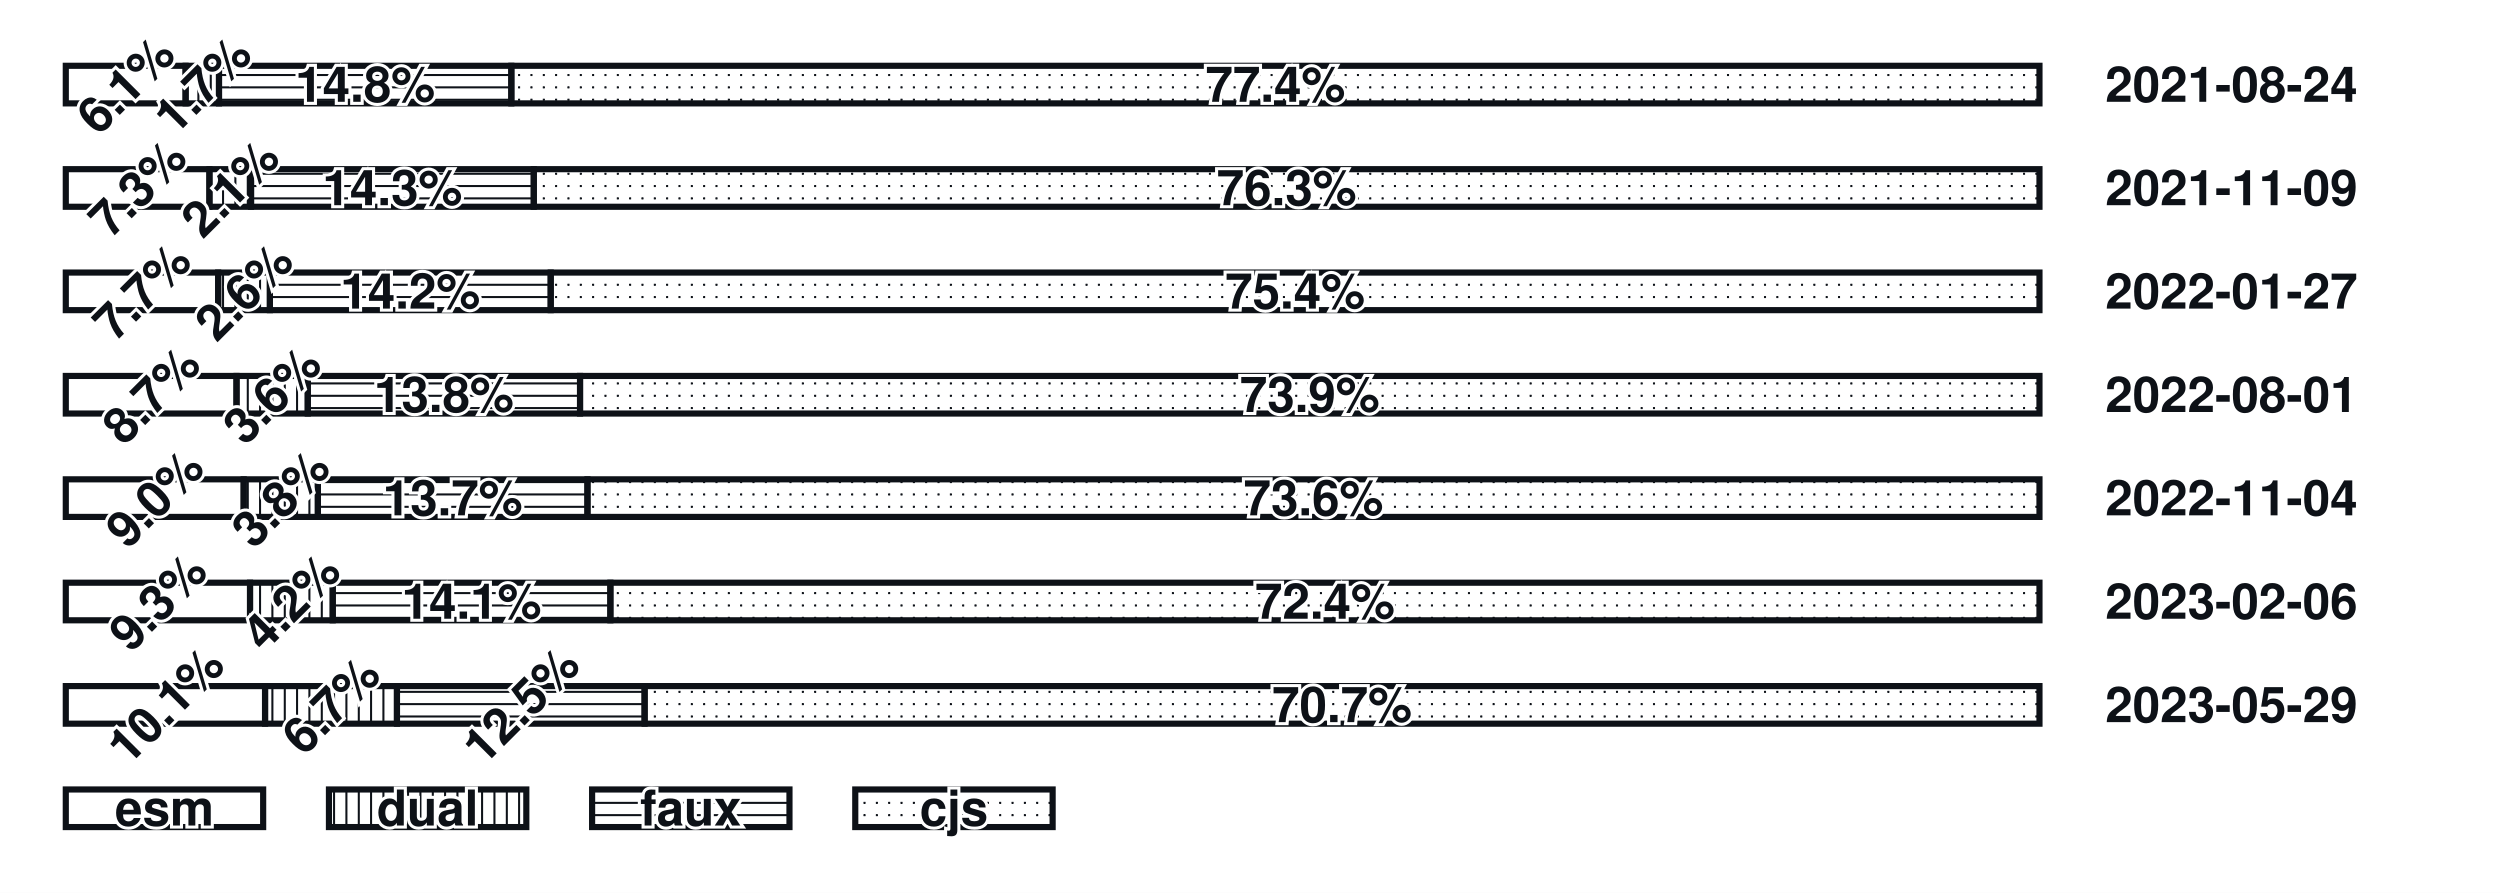
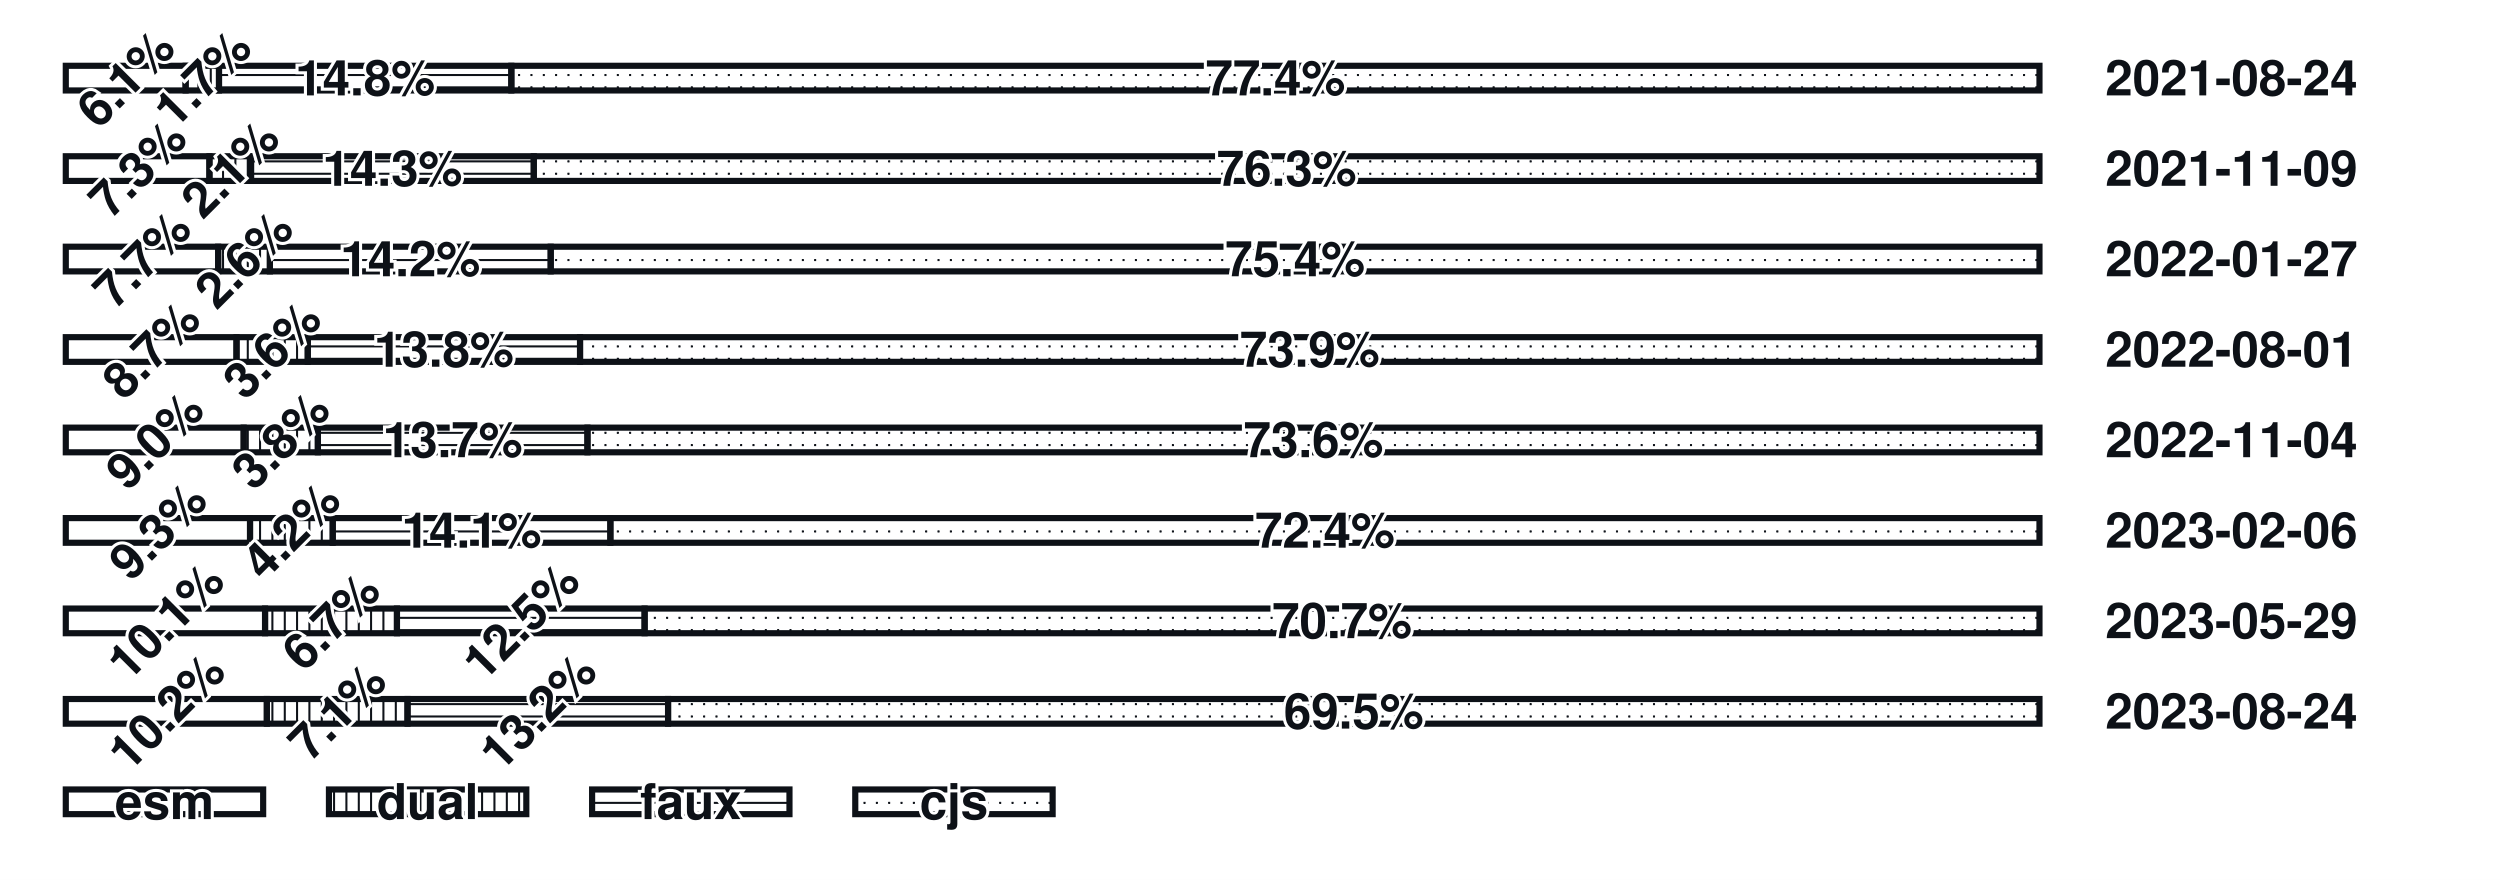
- <svg xmlns="http://www.w3.org/2000/svg" viewBox="0 0 1216 434.286">
+ <svg xmlns="http://www.w3.org/2000/svg" viewBox="0 0 1216 428">
  <style>
text { font-size: 24px; font-weight: bolder; font-family: -apple-system,BlinkMacSystemFont,"Segoe UI",Helvetica,Arial,sans-serif,"Apple Color Emoji","Segoe UI Emoji"; font-variant-numeric: tabular-nums; paint-order: stroke; dominant-baseline: middle; }
.b { fill: white; }
.esm { fill: white; }
.dual { fill: url(#a); }
.faux { fill: url(#b); }
.cjs { fill: url(#c); }
.esm, .dual, .faux, .cjs { stroke: #0d1117; stroke-width: 3px; }
text { fill: #0d1117; stroke: white; stroke-width: 3px; }
pattern line { stroke: #0d1117; stroke-width: 2px }
pattern rect { fill: #0d1117 }

@media (prefers-color-scheme: dark) {
  .b { fill: #0d1117; }
-   .esm, .dual, .faux, .cjs { stroke: white; }
+   .cjs, .dual, .esm, .faux { stroke: white; }
  .esm { fill: #0d1117; }
  text { fill: white; stroke: #0d1117; }
  pattern line { stroke: white; }
  pattern rect { fill: white }
}
</style>
  <defs>
-     <pattern id="a" x="0" y="0" width="6" height="6" patternUnits="userSpaceOnUse">
+     <pattern id="a" height="6" patternUnits="userSpaceOnUse" width="6" x="0" y="0">
      <line x1="0" y1="0" x2="0" y2="6" />
    </pattern>
-     <pattern id="b" x="0" y="0" width="6" height="6" patternUnits="userSpaceOnUse">
+     <pattern id="b" height="6" patternUnits="userSpaceOnUse" width="6" x="0" y="0">
      <line x1="0" y1="0" x2="6" y2="0" />
    </pattern>
-     <pattern id="c" x="0" y="0" width="6" height="6" patternUnits="userSpaceOnUse">
-       <rect x="0" y="0" width="1" height="1" />
+     <pattern id="c" height="6" patternUnits="userSpaceOnUse" width="6" x="0" y="0">
+       <rect height="1" width="1" x="0" y="0" />
    </pattern>
  </defs>
-   <rect class="b" x="0" y="0" width="1216" height="434.286" />
+   <rect class="b" height="428" width="1216" x="0" y="0" />
  <g>
    <g>
-       <rect class="esm" x="32" y="32" height="18.286" width="58.28" />
-       <rect class="dual" x="90.28" y="32" height="18.286" width="16.236" />
-       <rect class="faux" x="106.517" y="32" height="18.286" width="142.197" />
-       <rect class="cjs" x="248.714" y="32" height="18.286" width="743.286" />
-       <text text-anchor="middle" transform="translate(61.14011, 41.14286) rotate(-45)">6.1%</text>
-       <text text-anchor="middle" transform="translate(98.39843, 41.14286) rotate(-45)">1.7%</text>
-       <text text-anchor="middle" transform="translate(177.6151, 41.14286)">14.8%</text>
-       <text text-anchor="middle" transform="translate(620.3568, 41.14286)">77.4%</text>
-       <text x="1024" y="41.143">2021-08-24</text>
+       <rect class="esm" height="12" width="58.28" x="32" y="32" />
+       <rect class="dual" height="12" width="16.236" x="90.28" y="32" />
+       <rect class="faux" height="12" width="142.197" x="106.517" y="32" />
+       <rect class="cjs" height="12" width="743.286" x="248.714" y="32" />
+       <text text-anchor="middle" transform="translate(61.14011, 38) rotate(-45)">6.1%</text>
+       <text text-anchor="middle" transform="translate(98.39843, 38) rotate(-45)">1.7%</text>
+       <text text-anchor="middle" transform="translate(177.6151, 38)">14.8%</text>
+       <text text-anchor="middle" transform="translate(620.3568, 38)">77.4%</text>
+       <text x="1024" y="38">2021-08-24</text>
    </g>
    <g>
-       <rect class="esm" x="32" y="82.286" height="18.286" width="69.871" />
-       <rect class="dual" x="101.871" y="82.286" height="18.286" width="20.23" />
-       <rect class="faux" x="122.101" y="82.286" height="18.286" width="137.531" />
-       <rect class="cjs" x="259.632" y="82.286" height="18.286" width="732.368" />
-       <text text-anchor="middle" transform="translate(66.93536, 91.42857) rotate(-45)">7.3%</text>
-       <text text-anchor="middle" transform="translate(111.9858, 91.42857) rotate(-45)">2.1%</text>
-       <text text-anchor="middle" transform="translate(190.8667, 91.42857)">14.3%</text>
-       <text text-anchor="middle" transform="translate(625.8162, 91.42857)">76.3%</text>
-       <text x="1024" y="91.429">2021-11-09</text>
+       <rect class="esm" height="12" width="69.871" x="32" y="76" />
+       <rect class="dual" height="12" width="20.23" x="101.871" y="76" />
+       <rect class="faux" height="12" width="137.531" x="122.101" y="76" />
+       <rect class="cjs" height="12" width="732.368" x="259.632" y="76" />
+       <text text-anchor="middle" transform="translate(66.93536, 82) rotate(-45)">7.3%</text>
+       <text text-anchor="middle" transform="translate(111.9858, 82) rotate(-45)">2.1%</text>
+       <text text-anchor="middle" transform="translate(190.8667, 82)">14.3%</text>
+       <text text-anchor="middle" transform="translate(625.8162, 82)">76.3%</text>
+       <text x="1024" y="82">2021-11-09</text>
    </g>
    <g>
-       <rect class="esm" x="32" y="132.571" height="18.286" width="74.119" />
-       <rect class="dual" x="106.119" y="132.571" height="18.286" width="25.157" />
-       <rect class="faux" x="131.275" y="132.571" height="18.286" width="136.588" />
-       <rect class="cjs" x="267.864" y="132.571" height="18.286" width="724.136" />
-       <text text-anchor="middle" transform="translate(69.05944, 141.7143) rotate(-45)">7.7%</text>
-       <text text-anchor="middle" transform="translate(118.6972, 141.7143) rotate(-45)">2.6%</text>
-       <text text-anchor="middle" transform="translate(199.5695, 141.7143)">14.2%</text>
-       <text text-anchor="middle" transform="translate(629.9318, 141.7143)">75.4%</text>
-       <text x="1024" y="141.714">2022-01-27</text>
+       <rect class="esm" height="12" width="74.119" x="32" y="120" />
+       <rect class="dual" height="12" width="25.157" x="106.119" y="120" />
+       <rect class="faux" height="12" width="136.588" x="131.275" y="120" />
+       <rect class="cjs" height="12" width="724.136" x="267.864" y="120" />
+       <text text-anchor="middle" transform="translate(69.05944, 126) rotate(-45)">7.7%</text>
+       <text text-anchor="middle" transform="translate(118.6972, 126) rotate(-45)">2.6%</text>
+       <text text-anchor="middle" transform="translate(199.5695, 126)">14.2%</text>
+       <text text-anchor="middle" transform="translate(629.9318, 126)">75.4%</text>
+       <text x="1024" y="126">2022-01-27</text>
    </g>
    <g>
-       <rect class="esm" x="32" y="182.857" height="18.286" width="83.042" />
-       <rect class="dual" x="115.042" y="182.857" height="18.286" width="34.656" />
-       <rect class="faux" x="149.698" y="182.857" height="18.286" width="132.431" />
-       <rect class="cjs" x="282.129" y="182.857" height="18.286" width="709.871" />
-       <text text-anchor="middle" transform="translate(73.52075, 192) rotate(-45)">8.7%</text>
-       <text text-anchor="middle" transform="translate(132.3697, 192) rotate(-45)">3.6%</text>
-       <text text-anchor="middle" transform="translate(215.9135, 192)">13.8%</text>
-       <text text-anchor="middle" transform="translate(637.0645, 192)">73.9%</text>
-       <text x="1024" y="192">2022-08-01</text>
+       <rect class="esm" height="12" width="83.042" x="32" y="164" />
+       <rect class="dual" height="12" width="34.656" x="115.042" y="164" />
+       <rect class="faux" height="12" width="132.431" x="149.698" y="164" />
+       <rect class="cjs" height="12" width="709.871" x="282.129" y="164" />
+       <text text-anchor="middle" transform="translate(73.52075, 170) rotate(-45)">8.7%</text>
+       <text text-anchor="middle" transform="translate(132.3697, 170) rotate(-45)">3.6%</text>
+       <text text-anchor="middle" transform="translate(215.9135, 170)">13.8%</text>
+       <text text-anchor="middle" transform="translate(637.0645, 170)">73.9%</text>
+       <text x="1024" y="170">2022-08-01</text>
    </g>
    <g>
-       <rect class="esm" x="32" y="233.143" height="18.286" width="86.529" />
-       <rect class="dual" x="118.529" y="233.143" height="18.286" width="36.081" />
-       <rect class="faux" x="154.61" y="233.143" height="18.286" width="131.129" />
-       <rect class="cjs" x="285.739" y="233.143" height="18.286" width="706.261" />
-       <text text-anchor="middle" transform="translate(75.26431, 242.2857) rotate(-45)">9.0%</text>
-       <text text-anchor="middle" transform="translate(136.5693, 242.2857) rotate(-45)">3.8%</text>
-       <text text-anchor="middle" transform="translate(220.1747, 242.2857)">13.7%</text>
-       <text text-anchor="middle" transform="translate(638.8697, 242.2857)">73.6%</text>
-       <text x="1024" y="242.286">2022-11-04</text>
+       <rect class="esm" height="12" width="86.529" x="32" y="208" />
+       <rect class="dual" height="12" width="36.081" x="118.529" y="208" />
+       <rect class="faux" height="12" width="131.129" x="154.61" y="208" />
+       <rect class="cjs" height="12" width="706.261" x="285.739" y="208" />
+       <text text-anchor="middle" transform="translate(75.26431, 214) rotate(-45)">9.0%</text>
+       <text text-anchor="middle" transform="translate(136.5693, 214) rotate(-45)">3.8%</text>
+       <text text-anchor="middle" transform="translate(220.1747, 214)">13.7%</text>
+       <text text-anchor="middle" transform="translate(638.8697, 214)">73.6%</text>
+       <text x="1024" y="214">2022-11-04</text>
    </g>
    <g>
-       <rect class="esm" x="32" y="283.429" height="18.286" width="89.611" />
-       <rect class="dual" x="121.611" y="283.429" height="18.286" width="40.23" />
-       <rect class="faux" x="161.841" y="283.429" height="18.286" width="135.047" />
-       <rect class="cjs" x="296.887" y="283.429" height="18.286" width="695.113" />
-       <text text-anchor="middle" transform="translate(76.80526, 292.5714) rotate(-45)">9.3%</text>
-       <text text-anchor="middle" transform="translate(141.7256, 292.5714) rotate(-45)">4.2%</text>
-       <text text-anchor="middle" transform="translate(229.364, 292.5714)">14.1%</text>
-       <text text-anchor="middle" transform="translate(644.4437, 292.5714)">72.4%</text>
-       <text x="1024" y="292.571">2023-02-06</text>
+       <rect class="esm" height="12" width="89.611" x="32" y="252" />
+       <rect class="dual" height="12" width="40.23" x="121.611" y="252" />
+       <rect class="faux" height="12" width="135.047" x="161.841" y="252" />
+       <rect class="cjs" height="12" width="695.113" x="296.887" y="252" />
+       <text text-anchor="middle" transform="translate(76.80526, 258) rotate(-45)">9.3%</text>
+       <text text-anchor="middle" transform="translate(141.7256, 258) rotate(-45)">4.2%</text>
+       <text text-anchor="middle" transform="translate(229.364, 258)">14.1%</text>
+       <text text-anchor="middle" transform="translate(644.4437, 258)">72.4%</text>
+       <text x="1024" y="258">2023-02-06</text>
    </g>
    <g>
-       <rect class="esm" x="32" y="333.714" height="18.286" width="96.923" />
-       <rect class="dual" x="128.923" y="333.714" height="18.286" width="64.154" />
-       <rect class="faux" x="193.077" y="333.714" height="18.286" width="120.462" />
-       <rect class="cjs" x="313.538" y="333.714" height="18.286" width="678.462" />
-       <text text-anchor="middle" transform="translate(80.46154, 342.8571) rotate(-45)">10.1%</text>
-       <text text-anchor="middle" transform="translate(161, 342.8571) rotate(-45)">6.7%</text>
-       <text text-anchor="middle" transform="translate(253.3077, 342.8571) rotate(-45)">12.5%</text>
-       <text text-anchor="middle" transform="translate(652.7692, 342.8571)">70.7%</text>
-       <text x="1024" y="342.857">2023-05-29</text>
+       <rect class="esm" height="12" width="96.923" x="32" y="296" />
+       <rect class="dual" height="12" width="64.154" x="128.923" y="296" />
+       <rect class="faux" height="12" width="120.462" x="193.077" y="296" />
+       <rect class="cjs" height="12" width="678.462" x="313.538" y="296" />
+       <text text-anchor="middle" transform="translate(80.46154, 302) rotate(-45)">10.1%</text>
+       <text text-anchor="middle" transform="translate(161, 302) rotate(-45)">6.7%</text>
+       <text text-anchor="middle" transform="translate(253.3077, 302) rotate(-45)">12.5%</text>
+       <text text-anchor="middle" transform="translate(652.7692, 302)">70.7%</text>
+       <text x="1024" y="302">2023-05-29</text>
    </g>
    <g>
-       <rect class="esm" x="32" y="384" height="18.286" width="96" />
-       <rect class="dual" x="160" y="384" height="18.286" width="96" />
-       <rect class="faux" x="288" y="384" height="18.286" width="96" />
-       <rect class="cjs" x="416" y="384" height="18.286" width="96" />
-       <text text-anchor="middle" transform="translate(80, 393.1429)">esm</text>
-       <text text-anchor="middle" transform="translate(208, 393.1429)">dual</text>
-       <text text-anchor="middle" transform="translate(336, 393.1429)">faux</text>
-       <text text-anchor="middle" transform="translate(464, 393.1429)">cjs</text>
+       <rect class="esm" height="12" width="97.794" x="32" y="340" />
+       <rect class="dual" height="12" width="68.427" x="129.794" y="340" />
+       <rect class="faux" height="12" width="126.727" x="198.221" y="340" />
+       <rect class="cjs" height="12" width="667.052" x="324.948" y="340" />
+       <text text-anchor="middle" transform="translate(80.89693, 346) rotate(-45)">10.2%</text>
+       <text text-anchor="middle" transform="translate(164.0072, 346) rotate(-45)">7.1%</text>
+       <text text-anchor="middle" transform="translate(261.5841, 346) rotate(-45)">13.2%</text>
+       <text text-anchor="middle" transform="translate(658.4738, 346)">69.5%</text>
+       <text x="1024" y="346">2023-08-24</text>
+     </g>
+     <g>
+       <rect class="esm" height="12" width="96" x="32" y="384" />
+       <rect class="dual" height="12" width="96" x="160" y="384" />
+       <rect class="faux" height="12" width="96" x="288" y="384" />
+       <rect class="cjs" height="12" width="96" x="416" y="384" />
+       <text text-anchor="middle" transform="translate(80, 390)">esm</text>
+       <text text-anchor="middle" transform="translate(208, 390)">dual</text>
+       <text text-anchor="middle" transform="translate(336, 390)">faux</text>
+       <text text-anchor="middle" transform="translate(464, 390)">cjs</text>
    </g>
  </g>
</svg>
